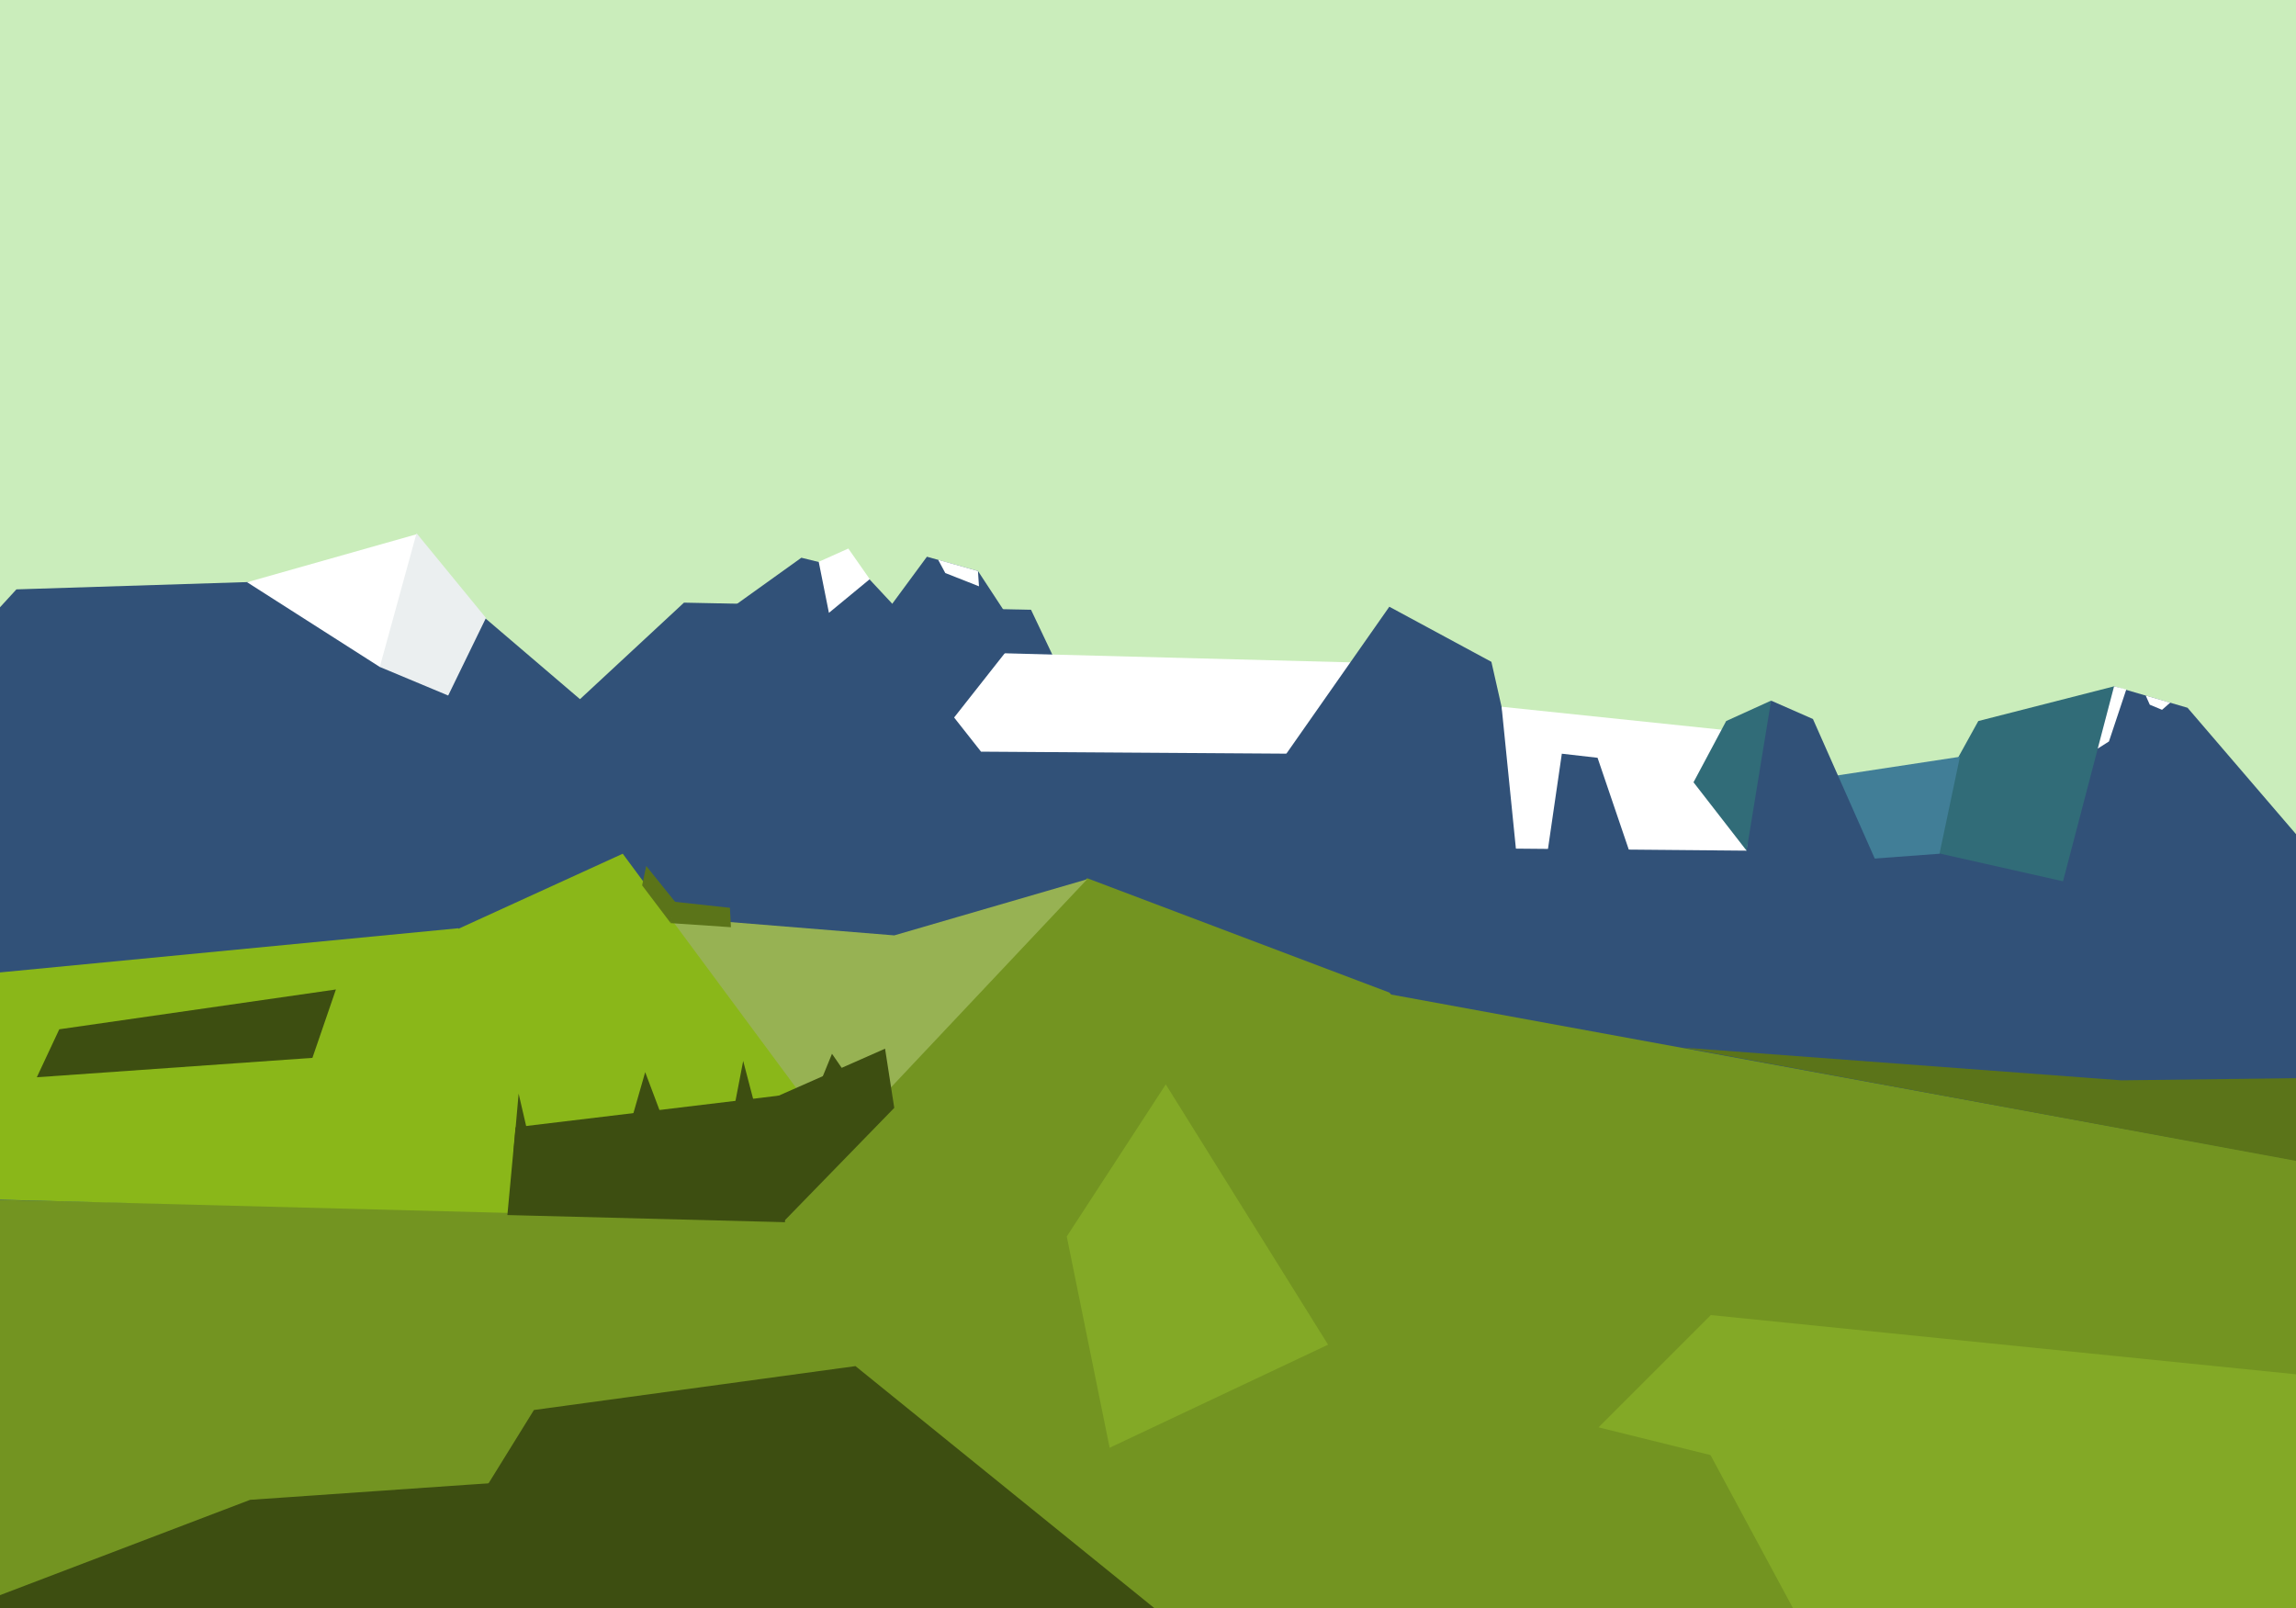
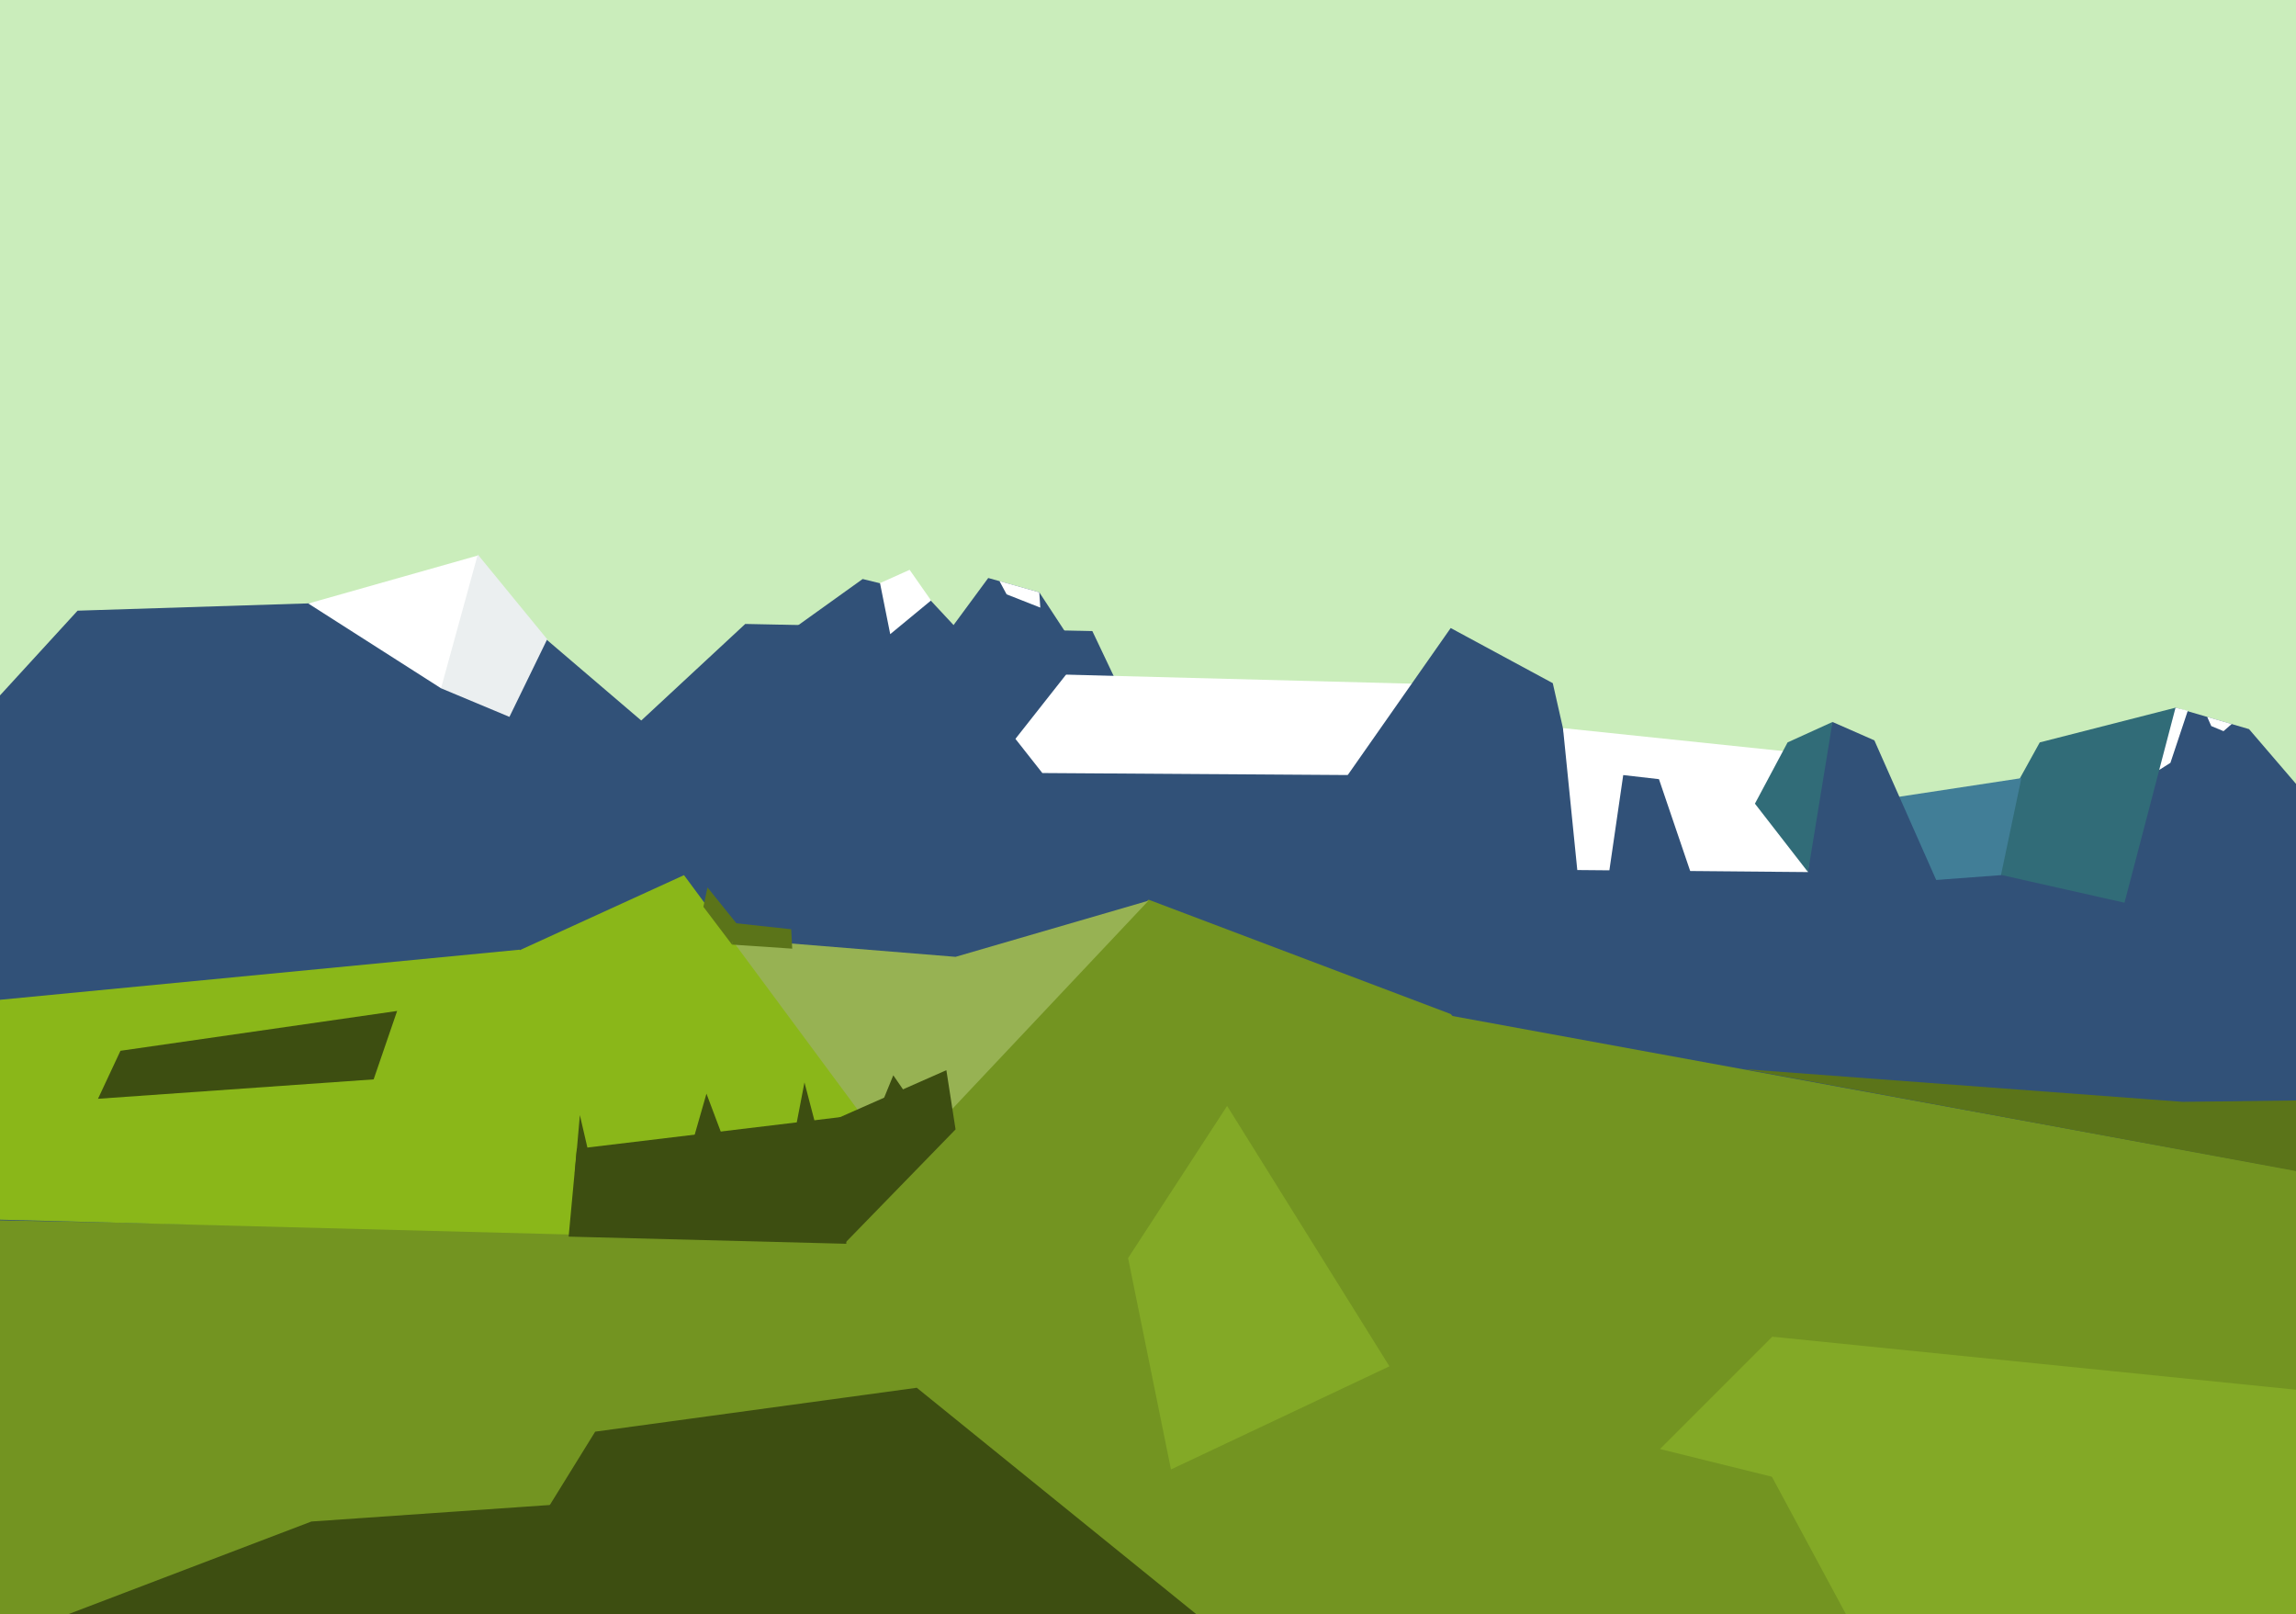
- <svg xmlns="http://www.w3.org/2000/svg" width="814" height="570" viewBox="1856.927 -1909.429 2249.313 1575.072">
+ <svg xmlns="http://www.w3.org/2000/svg" width="1170" height="822" viewBox="1797 -1930 2249 1580">
  <defs id="Defs" />
-   <rect id="BackgroundRect" x="1846.927" y="-1919.429" width="2279.313" height="1605.072" fill="#aadaff" />
+   <rect id="BackgroundRect" x="1787" y="-1940" width="2279" height="1610" fill="#aadaff" />
  <g id="EditableElements">
    <path id="avatar0_path0" d="M 24728 -3507 L -4365 -3377 L -3438 4400 L 24430 4688 z" fill="rgb(242, 241, 238)" />
    <path d="M 24528 4164 L -3240 4239 L -2735 25851 L 24915 25778 z" id="avatar0_path1" fill="rgb(242, 241, 238)" />
    <path d="M 9263 -3625 L 7881 -3534 L 7947 4011 L 9550 4089 z" id="avatar0_path2" fill="rgb(170, 218, 255)" />
    <path d="M 8605 -3684 L 5770 -3873 L 7289 -2485 L 8194 663 z" id="avatar0_path3" fill="rgb(170, 218, 255)" />
    <path d="M -3279 -4413 L -4733 -4746 L -4635 -3071 L -2817 -863 z" id="avatar0_path5" fill="rgb(242, 241, 238)" />
    <path d="M -3840 -2915 L 2851 -3143 L -1689 -3710 L -3339 -4564 z" id="avatar0_path8" fill="rgb(242, 241, 238)" />
    <path d="M 8129 2369 L 6369 4753 L 7582 4715 L 8859 3399 z" id="avatar0_path9" fill="rgb(170, 218, 255)" />
    <path d="M 5673 4722 L 6318 5262 L 7197 4369 L 6852 4194 z" id="avatar0_path10" fill="rgb(170, 218, 255)" />
    <path d="M -2491 5275 L -3730 5418 L -3508 6787 L -2427 6278 z" id="avatar0_path11" fill="rgb(170, 218, 255)" />
    <path d="M 5060 -1846 L -289 -2387 L -35 4161 L 4441 4089 z" id="avatar0_path12" fill="#caedbb" />
    <rect x="-2348" y="-2400" width="3180" height="1772" id="avatar0_rect15" fill="rgb(202, 237, 187)" />
    <rect x="-1449" y="974" width="2749" height="2476" id="avatar0_rect16" fill="rgb(202, 237, 187)" />
    <rect x="3112" y="-2205" width="2567" height="2763" id="avatar0_rect17" fill="rgb(202, 237, 187)" />
    <path d="M 4119 -1075 L 1666 -1108 L 1432 -293 L 4367 -290 z" id="avatar0_path4" fill="rgb(49, 81, 120)" />
    <path d="M 1666 -1106 L 2593 -1081 L 2284 -1345 L 1873 -1332 z" id="avatar0_path6" fill="rgb(49, 81, 120)" />
    <path d="M 2527 -1319 L 2262 -1073 L 2970 -1095 L 2867 -1312 z" id="avatar0_path7" fill="rgb(49, 81, 120)" />
    <path d="M 2976 -1224 L 2839 -1074 L 3200 -1061 L 3135 -1215 z" id="avatar0_path13" fill="rgb(49, 81, 120)" />
    <path d="M 3758 -985 L 4121 -1075 L 4000 -1216 L 3928 -1237 z" id="avatar0_path14" fill="rgb(49, 81, 120)" />
    <path d="M 3275 -1258 L 2740 -1272 L 2818 -1173 L 3269 -1170 z" id="avatar0_path15" fill="rgb(255, 255, 255)" />
    <path d="M 4277 -685 L 1546 -740 L 1307 -295 L 4596 -276 z" id="avatar0_path16" fill="rgb(115, 148, 33)" />
    <path d="M 2922 -1049 L 2498 -606 L 3595 -514 L 3218 -937 z" id="avatar0_path17" fill="rgb(115, 148, 33)" />
    <path d="M 4208 -754 L 3209 -937 L 3386 -678 L 4289 -671 z" id="avatar0_path18" fill="rgb(115, 148, 33)" />
    <path d="M 2733 -993 L 2511 -1011 L 2676 -787 L 2922 -1048 z" id="avatar0_path20" fill="rgb(151, 178, 83)" />
    <path d="M 2467 -1073 L 2305 -999 L 2355 -721 L 2681 -784 z" id="avatar0_path21" fill="rgb(138, 183, 25)" />
    <path d="M 2306 -1000 L 1611 -933 L 1551 -742 L 2358 -721 z" id="avatar0_path22" fill="rgb(138, 183, 25)" />
    <path d="M 2620 -836 L 2362 -805 L 2354 -719 L 2626 -712 z" id="avatar0_path23" fill="rgb(61, 78, 17)" />
    <path d="M 2604 -829 L 2624 -712 L 2733 -824 L 2724 -882 z" id="avatar0_path24" fill="rgb(61, 78, 17)" />
    <path d="M 2378 -782 L 2360 -781 L 2365 -838 z" id="avatar0_path25" fill="rgb(61, 78, 17)" />
    <path d="M 2607 -786 L 2569 -787 L 2585 -870 z" id="avatar0_path26" fill="rgb(61, 78, 17)" />
    <path d="M 2701 -835 L 2652 -828 L 2672 -877 z" id="avatar0_path27" fill="rgb(61, 78, 17)" />
    <path d="M 2518 -782 L 2462 -765 L 2489 -859 z" id="avatar0_path28" fill="rgb(61, 78, 17)" />
    <path d="M 2186 -940 L 1915 -901 L 1893 -854 L 2163 -873 z" id="avatar0_path29" fill="rgb(61, 78, 17)" />
    <path d="M 2519 -1025 L 2490 -1061 L 2486 -1042 L 2514 -1005 z" id="avatar0_path32" fill="rgb(91, 116, 25)" />
    <path d="M 2514 -1005 L 2573 -1001 L 2572 -1020 L 2517 -1026 z" id="avatar0_path33" fill="rgb(91, 116, 25)" />
    <path d="M 3042 -290 L 2695 -571 L 2380 -528 L 2234 -292 z" id="avatar0_path34" fill="rgb(61, 78, 17)" />
    <path d="M 2102 -440 L 1732 -299 L 2373 -288 L 2477 -466 z" id="avatar0_path35" fill="rgb(61, 78, 17)" />
    <path d="M 3935 -851 L 3506 -883 L 4215 -752 L 4182 -854 z" id="avatar0_path36" fill="rgb(91, 116, 25)" />
    <path d="M 4348 -282 L 4353 -538 L 3533 -621 L 3423 -511 z" id="avatar0_path39" fill="rgb(131, 169, 38)" />
    <path d="M 3927 -500 L 3518 -511 L 3643 -279 L 4328 -287 z" id="avatar0_path40" fill="rgb(131, 169, 38)" />
    <path d="M 2999 -847 L 2902 -698 L 2944 -491 L 3158 -592 z" id="avatar0_path42" fill="rgb(131, 169, 38)" />
    <path d="M -530 -1568 L -1353 -1565 L -1345 -1306 L -492 -1294 z" id="avatar0_path43" fill="rgb(170, 218, 255)" />
    <path d="M -323 -1639 L -673 -1810 L -844 -1460 L -494 -1289 z" id="avatar0_path44" fill="rgb(170, 218, 255)" />
    <path d="M 171 -1960 L -629 -1950 L -740 -1645 L 211 -1631 z" id="avatar0_path45" fill="rgb(170, 218, 255)" />
    <path d="M -3972 -2265 L -4333 -2246 L -4120 921 L -3747 875 z" id="avatar0_path46" fill="rgb(180, 166, 86)" />
    <path d="M 3727 -1080 L 3878 -1046 L 3928 -1237 L 3795 -1203 z" id="avatar0_path48" fill="rgb(49, 108, 120)" />
    <path d="M 3777 -1168 L 3639 -1147 L 3649 -1065 L 3757 -1073 z" id="avatar0_path49" fill="rgb(65, 126, 151)" />
    <path d="M 3536 -1053 L 3699 -1056 L 3633 -1205 L 3592 -1223 z" id="avatar0_path50" fill="rgb(49, 81, 120)" />
    <path d="M 3940 -1234 L 3928 -1237 L 3912 -1176 L 3923 -1183 z" id="avatar0_path51" fill="rgb(255, 255, 255)" />
    <path d="M 3983 -1221 L 3959 -1228 L 3963 -1219 L 3975 -1214 z" id="avatar0_path52" fill="rgb(255, 255, 255)" />
    <path d="M 3218 -1315 L 3066 -1098 L 3375 -1009 L 3318 -1261 z" id="avatar0_path53" fill="rgb(49, 81, 120)" />
    <path d="M 3577 -1191 L 3328 -1217 L 3342 -1078 L 3568 -1076 z" id="avatar0_path54" fill="rgb(255, 255, 255)" />
    <path d="M 3387 -1171 L 3371 -1061 L 3456 -1067 L 3422 -1167 z" id="avatar0_path55" fill="rgb(49, 81, 120)" />
    <path d="M 3592 -1223 L 3548 -1203 L 3516 -1143 L 3568 -1076 z" id="avatar0_path56" fill="rgb(49, 108, 120)" />
    <path d="M 2265 -1386 L 2099 -1339 L 2229 -1256 L 2312 -1308 z" id="avatar0_path57" fill="rgb(255, 255, 255)" />
    <path d="M 2333 -1304 L 2265 -1387 L 2229 -1256 L 2296 -1228 z" id="avatar0_path59" fill="rgb(235, 239, 240)" />
    <path d="M 2642 -1363 L 2529 -1282 L 2744 -1304 L 2703 -1348 z" id="avatar0_path60" fill="rgb(49, 81, 120)" />
    <path d="M 2723 -1307 L 2855 -1289 L 2815 -1350 L 2765 -1364 z" id="avatar0_path61" fill="rgb(49, 81, 120)" />
    <path d="M 2848 -1278 L 2698 -1291 L 2678 -1199 L 2770 -1179 z" id="avatar0_path62" fill="rgb(49, 81, 120)" />
    <path d="M 2688 -1372 L 2659 -1359 L 2669 -1309 L 2709 -1342 z" id="avatar0_path63" fill="rgb(255, 255, 255)" />
    <path d="M 2815 -1350 L 2776 -1361 L 2783 -1348 L 2816 -1335 z" id="avatar0_path64" fill="rgb(255, 255, 255)" />
  </g>
</svg>
